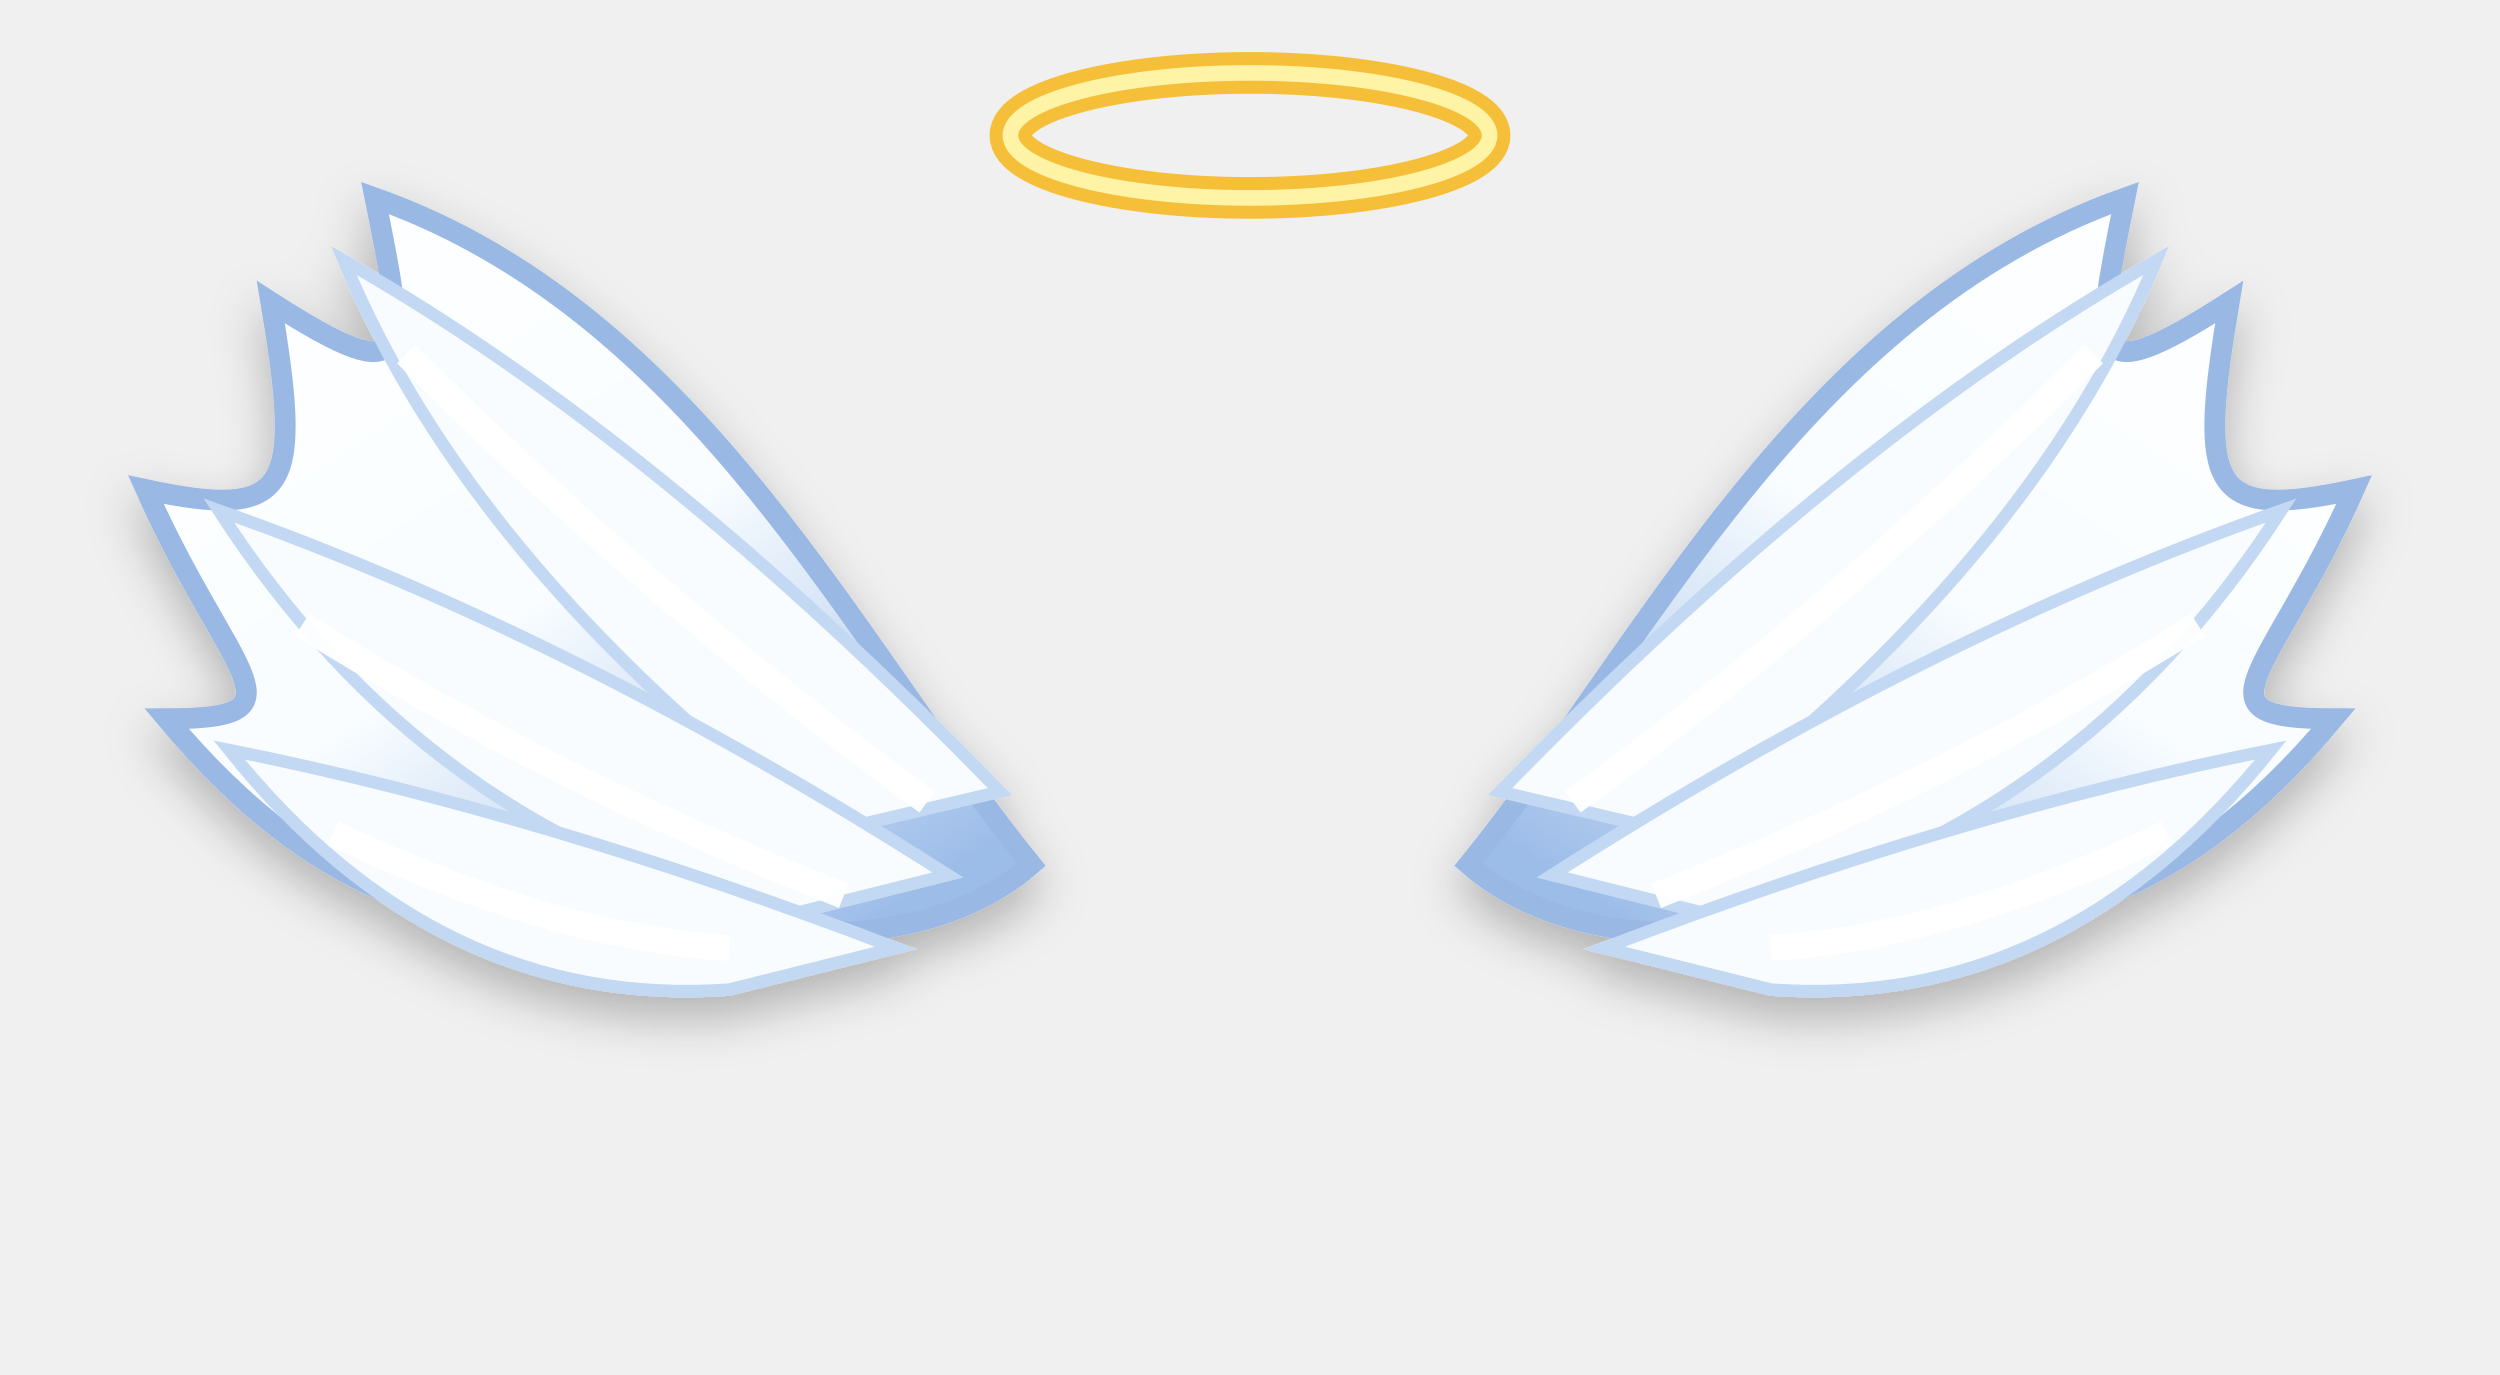
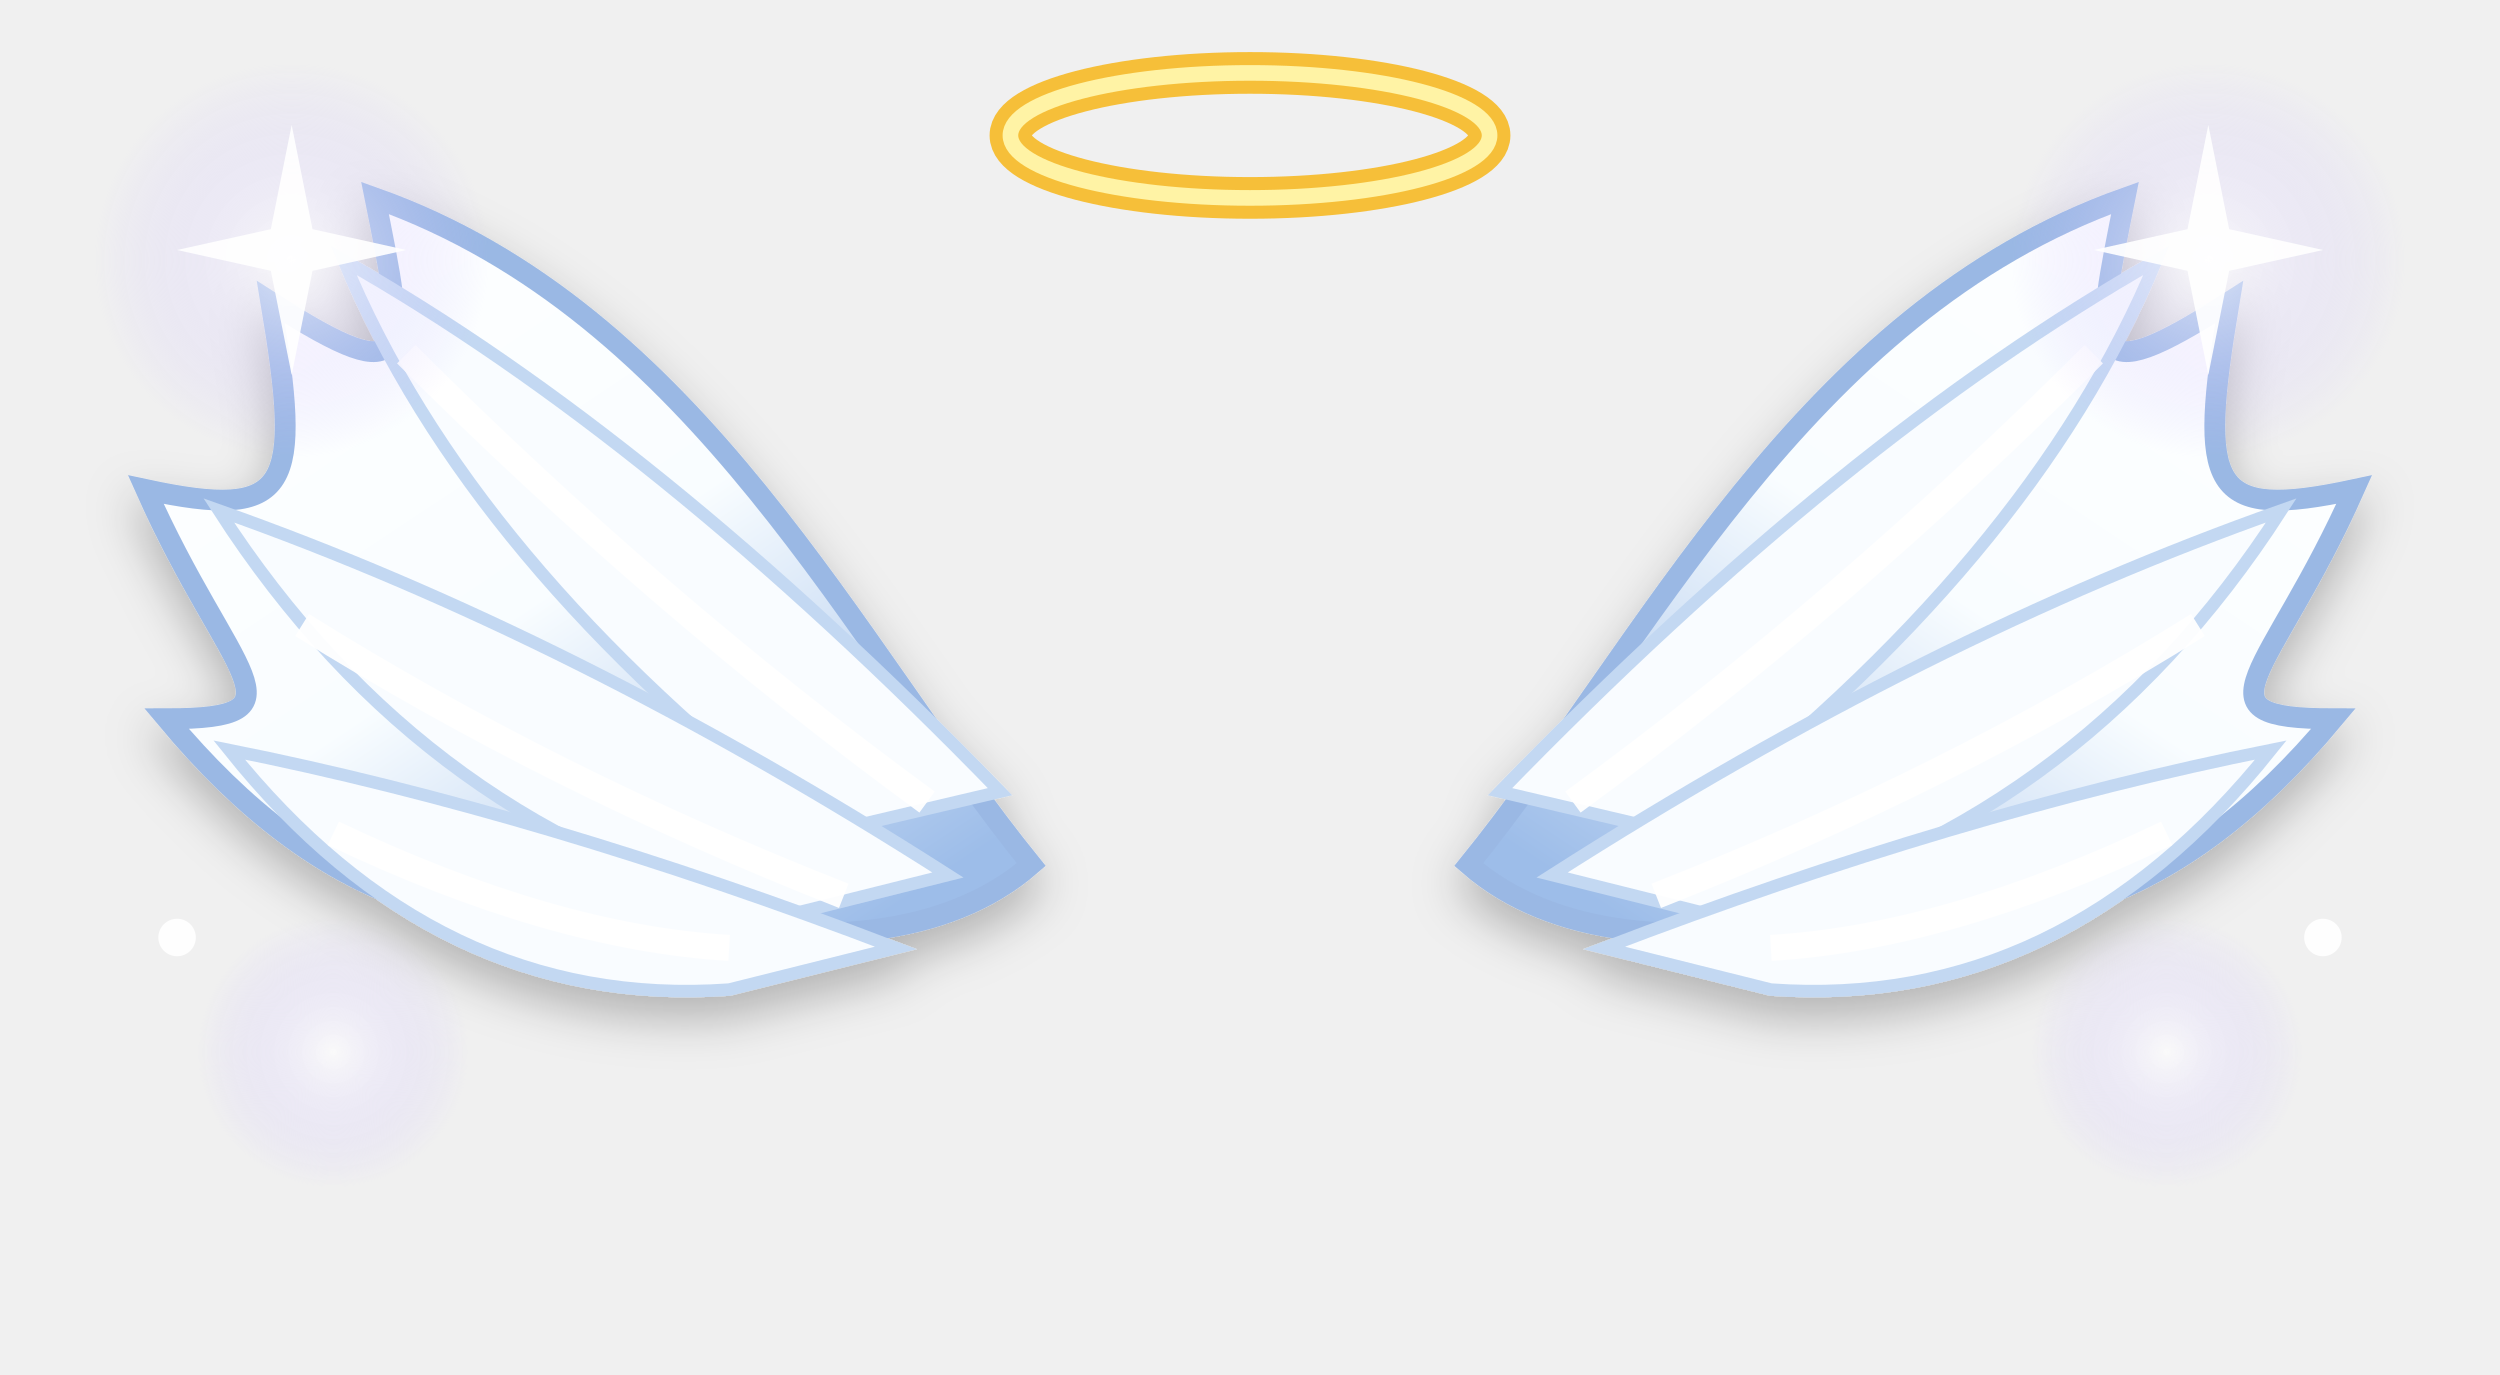
<svg xmlns="http://www.w3.org/2000/svg" width="240" height="132" viewBox="0 0 240 132">
  <defs>
    <linearGradient id="base" x1="0" y1="0" x2="0.8" y2="1">
      <stop stop-color="#ffffff" />
      <stop offset=".55" stop-color="#f9fdff" />
      <stop offset="1" stop-color="#9dbde9" />
    </linearGradient>
    <filter id="shadow" x="-30%" y="-30%" width="160%" height="160%">
      <feGaussianBlur in="SourceAlpha" stdDeviation="2.3" result="blur" />
      <feOffset dy="2" />
      <feComponentTransfer>
        <feFuncA type="linear" slope="0.26" />
      </feComponentTransfer>
      <feMerge>
        <feMergeNode />
        <feMergeNode in="SourceGraphic" />
      </feMerge>
    </filter>
  </defs>
  <g filter="url(#shadow)">
    <path d="M99 83 C82 62 67 30 36 19 C39 34 40 38 26 29 C29 47 28 50 14 47 C22 65 30 69 16 69 C31 87 46 91 65 88 C78 91 91 90 99 83Z" fill="url(#base)" stroke="#9ab8e4" stroke-width="2" />
    <g fill="#f9fcff" stroke="#c3d8f2" stroke-width="1.2">
      <path d="M96 76Q63 42 33 25Q45 54 79 80Z" />
      <path d="M91 84Q55 61 21 49Q41 80 75 88Z" />
      <path d="M86 91Q52 78 22 72Q42 97 70 95Z" />
    </g>
    <g fill="none" stroke="#fff" stroke-width="2.5" opacity=".95">
      <path d="M39 34Q63 58 89 77" />
      <path d="M29 60Q53 75 81 86" />
      <path d="M32 80Q53 90 70 91" />
    </g>
    <g transform="translate(240 0) scale(-1 1)">
      <path d="M99 83 C82 62 67 30 36 19 C39 34 40 38 26 29 C29 47 28 50 14 47 C22 65 30 69 16 69 C31 87 46 91 65 88 C78 91 91 90 99 83Z" fill="url(#base)" stroke="#9ab8e4" stroke-width="2" />
      <g fill="#f9fcff" stroke="#c3d8f2" stroke-width="1.2">
        <path d="M96 76Q63 42 33 25Q45 54 79 80Z" />
        <path d="M91 84Q55 61 21 49Q41 80 75 88Z" />
        <path d="M86 91Q52 78 22 72Q42 97 70 95Z" />
      </g>
      <g fill="none" stroke="#fff" stroke-width="2.5" opacity=".95">
        <path d="M39 34Q63 58 89 77" />
        <path d="M29 60Q53 75 81 86" />
        <path d="M32 80Q53 90 70 91" />
      </g>
    </g>
  </g>
  <ellipse cx="120" cy="13" rx="23" ry="6" fill="none" stroke="#f6bf39" stroke-width="4" />
  <ellipse cx="120" cy="13" rx="23" ry="6" fill="none" stroke="#fff3a5" stroke-width="1.5" />
+   <defs>
+     <radialGradient id="sparkHalo">
+       <stop stop-color="#ffffff" stop-opacity=".65" />
+       <stop offset="1" stop-color="#c4b5fd" stop-opacity="0" />
+     </radialGradient>
+   </defs>
+   <g fill="url(#sparkHalo)">
+     <circle cx="28" cy="25" r="19" />
+     <circle cx="212" cy="25" r="19" />
+     <circle cx="32" cy="101" r="13" />
+     <circle cx="208" cy="101" r="13" />
+   </g>
+   <g fill="#ffffff" opacity=".92">
+     <path d="M28 12L30 22L39 24L30 26L28 36L26 26L17 24L26 22Z" />
+     <path d="M212 12L214 22L223 24L214 26L212 36L210 26L201 24L210 22Z" />
+     <circle cx="17" cy="90" r="1.8" />
+     <circle cx="223" cy="90" r="1.8" />
+   </g>
</svg>
